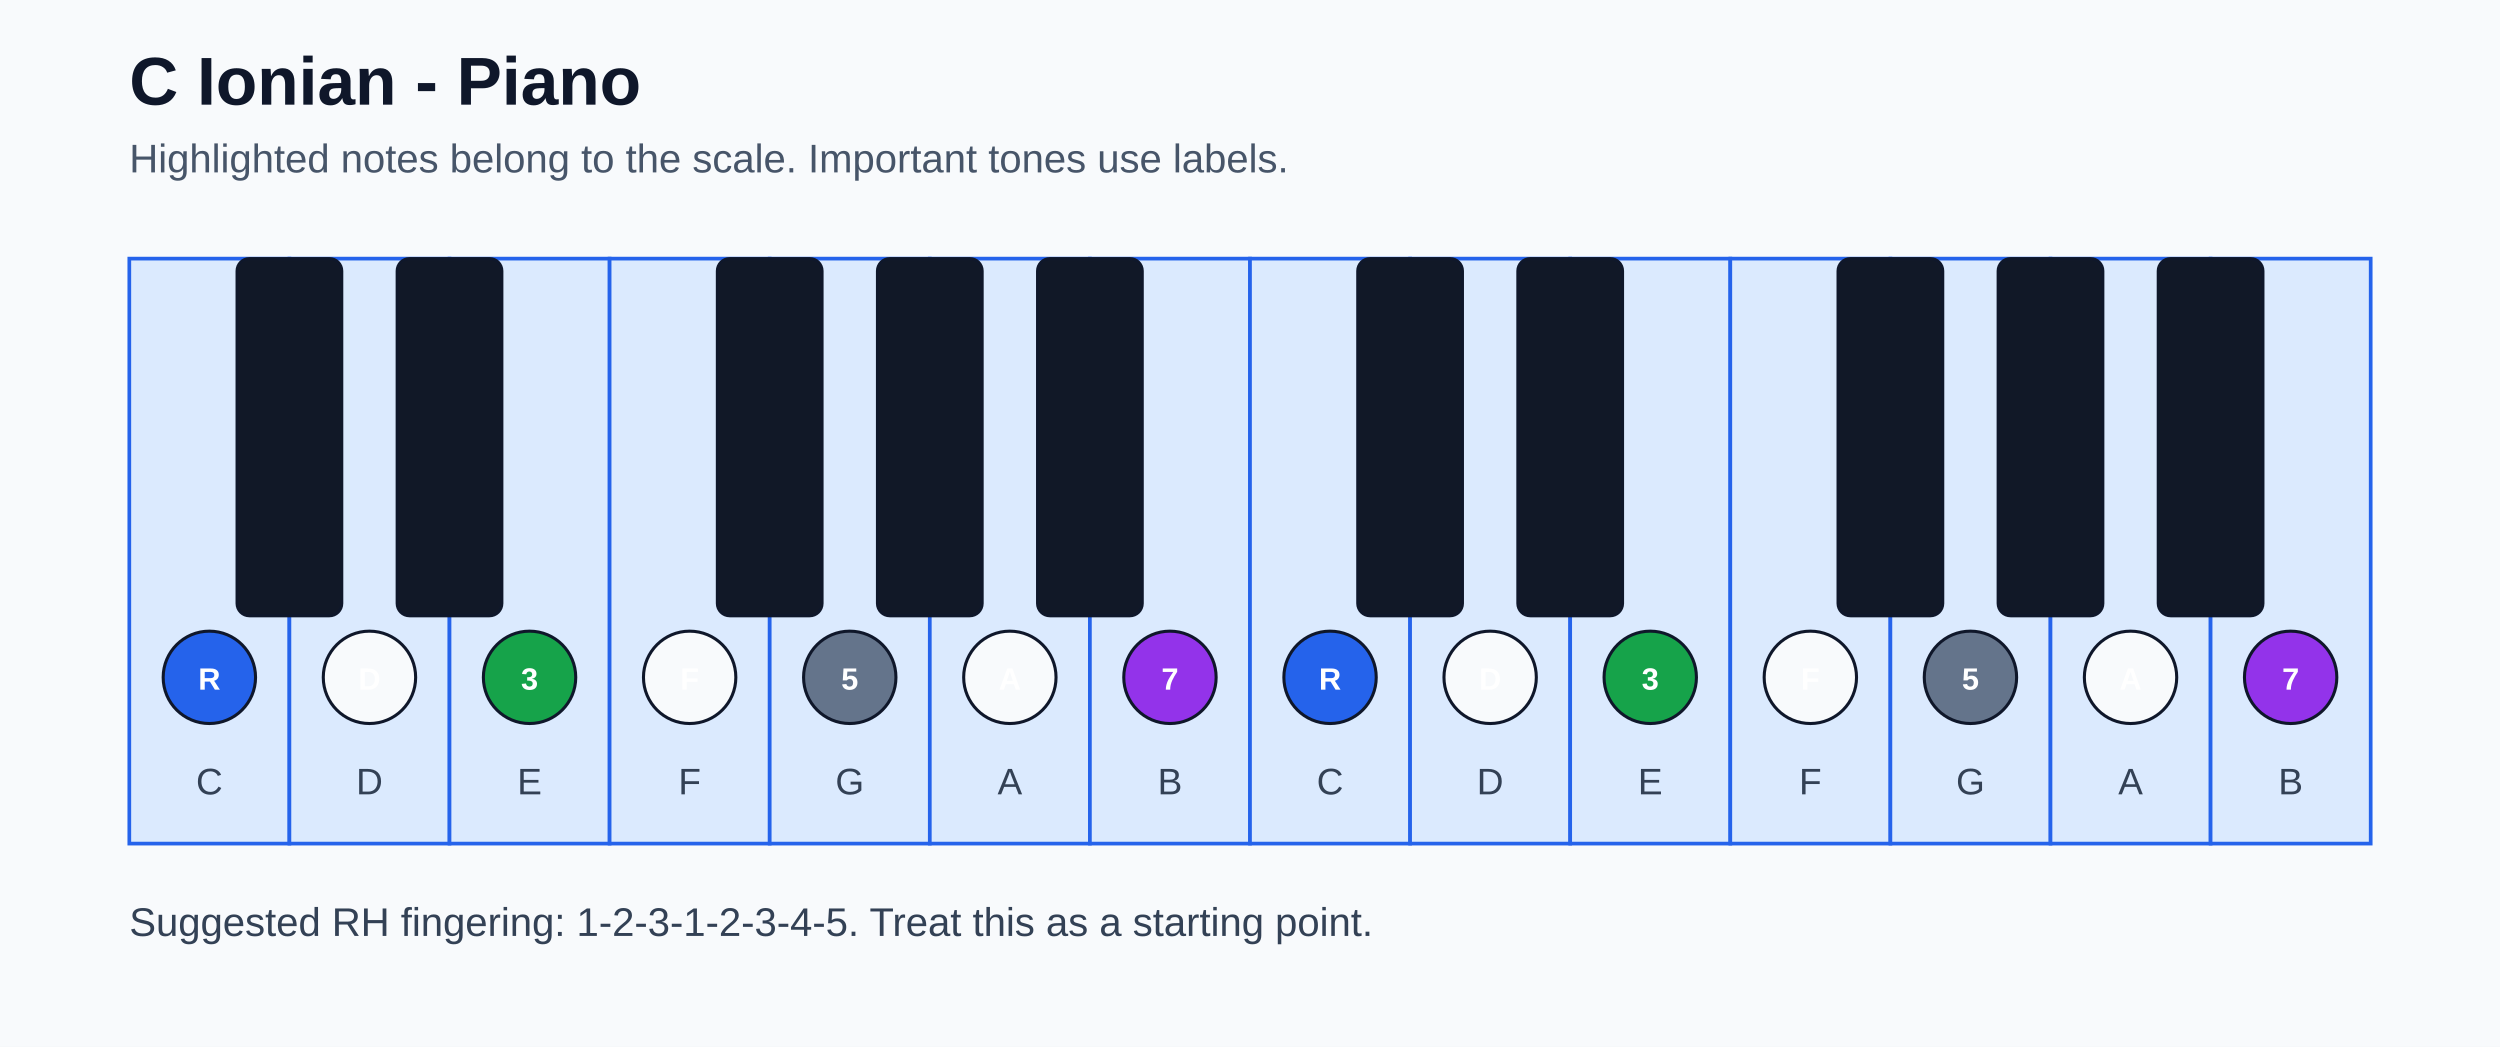
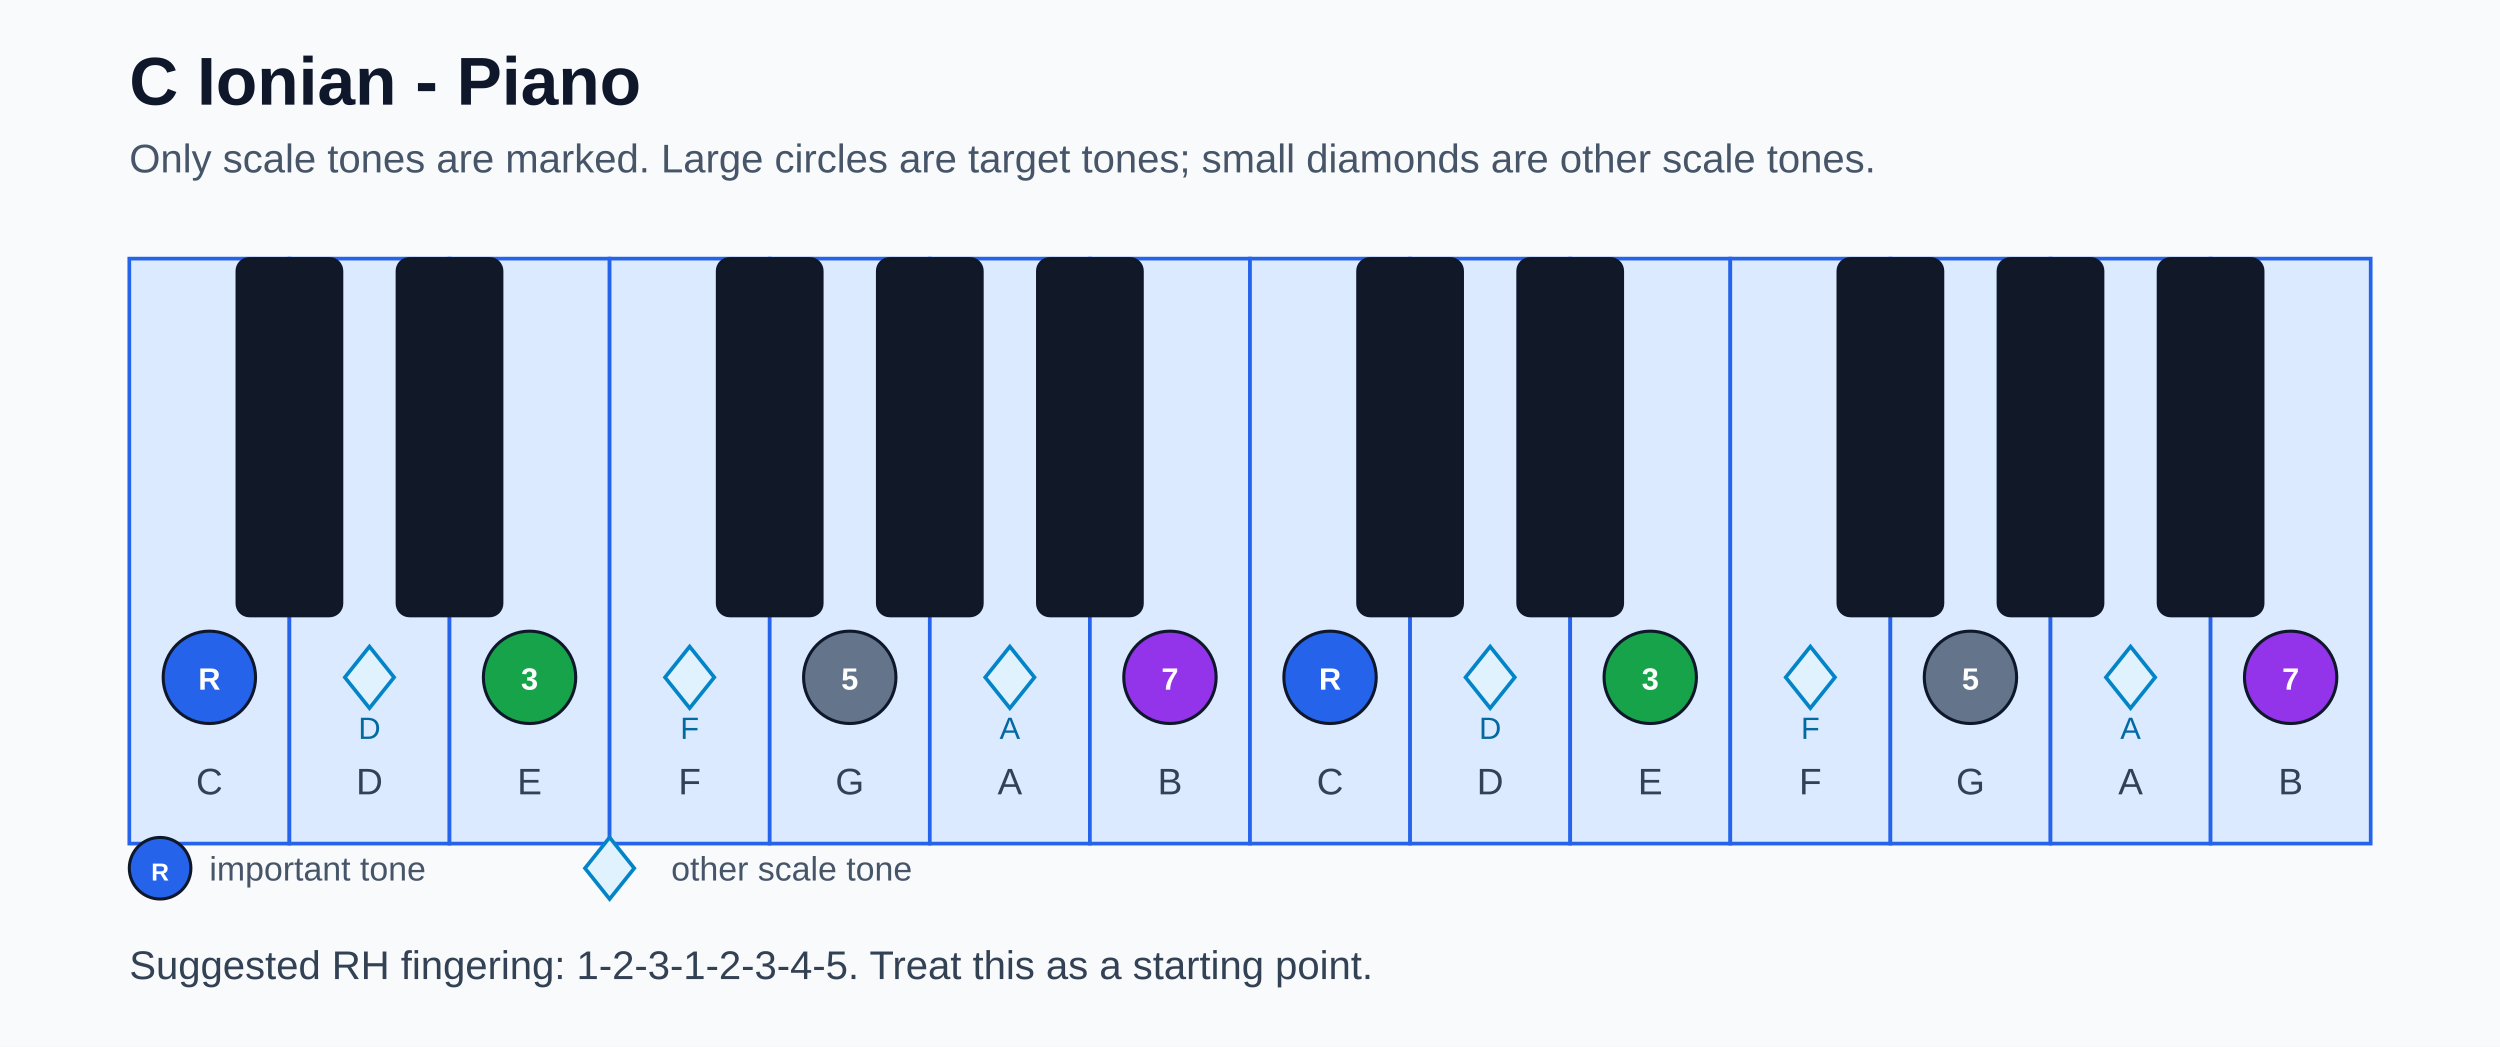
<svg xmlns="http://www.w3.org/2000/svg" width="812" height="340" viewBox="0 0 812 340">
  <rect width="100%" height="100%" fill="#f8fafc" />
  <text x="42" y="34" font-family="Arial, sans-serif" font-size="22" font-weight="700" fill="#0f172a">C Ionian - Piano</text>
-   <text x="42" y="56" font-family="Arial, sans-serif" font-size="13" fill="#475569">Highlighted notes belong to the scale. Important tones use labels.</text>
+   <text x="42" y="56" font-family="Arial, sans-serif" font-size="13" fill="#475569">Only scale tones are marked. Large circles are target tones; small diamonds are other scale tones.</text>
  <rect x="42" y="84" width="52" height="190" fill="#dbeafe" stroke="#2563eb" stroke-width="1.2" />
  <text x="68.0" y="258" text-anchor="middle" font-family="Arial, sans-serif" font-size="12" fill="#334155">C</text>
  <circle cx="68.0" cy="220" r="15" fill="#2563eb" stroke="#0f172a" stroke-width="1" />
  <text x="68.0" y="224" text-anchor="middle" font-family="Arial, sans-serif" font-size="10" font-weight="700" fill="#ffffff">R</text>
  <rect x="94" y="84" width="52" height="190" fill="#dbeafe" stroke="#2563eb" stroke-width="1.2" />
  <text x="120.0" y="258" text-anchor="middle" font-family="Arial, sans-serif" font-size="12" fill="#334155">D</text>
-   <circle cx="120.0" cy="220" r="15" fill="#f8fafc" stroke="#0f172a" stroke-width="1" />
-   <text x="120.0" y="224" text-anchor="middle" font-family="Arial, sans-serif" font-size="10" font-weight="700" fill="#ffffff">D</text>
+   <polygon points="120.0,210 128.0,220 120.0,230 112.0,220" fill="#e0f2fe" stroke="#0284c7" stroke-width="1.2" />
+   <text x="120.0" y="240" text-anchor="middle" font-family="Arial, sans-serif" font-size="10" fill="#0369a1">D</text>
  <rect x="146" y="84" width="52" height="190" fill="#dbeafe" stroke="#2563eb" stroke-width="1.2" />
  <text x="172.0" y="258" text-anchor="middle" font-family="Arial, sans-serif" font-size="12" fill="#334155">E</text>
  <circle cx="172.0" cy="220" r="15" fill="#16a34a" stroke="#0f172a" stroke-width="1" />
  <text x="172.0" y="224" text-anchor="middle" font-family="Arial, sans-serif" font-size="10" font-weight="700" fill="#ffffff">3</text>
  <rect x="198" y="84" width="52" height="190" fill="#dbeafe" stroke="#2563eb" stroke-width="1.2" />
  <text x="224.0" y="258" text-anchor="middle" font-family="Arial, sans-serif" font-size="12" fill="#334155">F</text>
-   <circle cx="224.0" cy="220" r="15" fill="#f8fafc" stroke="#0f172a" stroke-width="1" />
-   <text x="224.0" y="224" text-anchor="middle" font-family="Arial, sans-serif" font-size="10" font-weight="700" fill="#ffffff">F</text>
+   <polygon points="224.0,210 232.0,220 224.0,230 216.0,220" fill="#e0f2fe" stroke="#0284c7" stroke-width="1.2" />
+   <text x="224.0" y="240" text-anchor="middle" font-family="Arial, sans-serif" font-size="10" fill="#0369a1">F</text>
  <rect x="250" y="84" width="52" height="190" fill="#dbeafe" stroke="#2563eb" stroke-width="1.2" />
  <text x="276.0" y="258" text-anchor="middle" font-family="Arial, sans-serif" font-size="12" fill="#334155">G</text>
  <circle cx="276.0" cy="220" r="15" fill="#64748b" stroke="#0f172a" stroke-width="1" />
  <text x="276.0" y="224" text-anchor="middle" font-family="Arial, sans-serif" font-size="10" font-weight="700" fill="#ffffff">5</text>
  <rect x="302" y="84" width="52" height="190" fill="#dbeafe" stroke="#2563eb" stroke-width="1.2" />
  <text x="328.0" y="258" text-anchor="middle" font-family="Arial, sans-serif" font-size="12" fill="#334155">A</text>
-   <circle cx="328.0" cy="220" r="15" fill="#f8fafc" stroke="#0f172a" stroke-width="1" />
-   <text x="328.0" y="224" text-anchor="middle" font-family="Arial, sans-serif" font-size="10" font-weight="700" fill="#ffffff">A</text>
+   <polygon points="328.0,210 336.0,220 328.0,230 320.0,220" fill="#e0f2fe" stroke="#0284c7" stroke-width="1.2" />
+   <text x="328.0" y="240" text-anchor="middle" font-family="Arial, sans-serif" font-size="10" fill="#0369a1">A</text>
  <rect x="354" y="84" width="52" height="190" fill="#dbeafe" stroke="#2563eb" stroke-width="1.2" />
  <text x="380.0" y="258" text-anchor="middle" font-family="Arial, sans-serif" font-size="12" fill="#334155">B</text>
  <circle cx="380.0" cy="220" r="15" fill="#9333ea" stroke="#0f172a" stroke-width="1" />
  <text x="380.0" y="224" text-anchor="middle" font-family="Arial, sans-serif" font-size="10" font-weight="700" fill="#ffffff">7</text>
  <rect x="406" y="84" width="52" height="190" fill="#dbeafe" stroke="#2563eb" stroke-width="1.2" />
  <text x="432.0" y="258" text-anchor="middle" font-family="Arial, sans-serif" font-size="12" fill="#334155">C</text>
  <circle cx="432.0" cy="220" r="15" fill="#2563eb" stroke="#0f172a" stroke-width="1" />
  <text x="432.0" y="224" text-anchor="middle" font-family="Arial, sans-serif" font-size="10" font-weight="700" fill="#ffffff">R</text>
  <rect x="458" y="84" width="52" height="190" fill="#dbeafe" stroke="#2563eb" stroke-width="1.2" />
  <text x="484.0" y="258" text-anchor="middle" font-family="Arial, sans-serif" font-size="12" fill="#334155">D</text>
-   <circle cx="484.0" cy="220" r="15" fill="#f8fafc" stroke="#0f172a" stroke-width="1" />
-   <text x="484.0" y="224" text-anchor="middle" font-family="Arial, sans-serif" font-size="10" font-weight="700" fill="#ffffff">D</text>
+   <polygon points="484.0,210 492.0,220 484.0,230 476.0,220" fill="#e0f2fe" stroke="#0284c7" stroke-width="1.2" />
+   <text x="484.0" y="240" text-anchor="middle" font-family="Arial, sans-serif" font-size="10" fill="#0369a1">D</text>
  <rect x="510" y="84" width="52" height="190" fill="#dbeafe" stroke="#2563eb" stroke-width="1.2" />
  <text x="536.0" y="258" text-anchor="middle" font-family="Arial, sans-serif" font-size="12" fill="#334155">E</text>
  <circle cx="536.0" cy="220" r="15" fill="#16a34a" stroke="#0f172a" stroke-width="1" />
  <text x="536.0" y="224" text-anchor="middle" font-family="Arial, sans-serif" font-size="10" font-weight="700" fill="#ffffff">3</text>
  <rect x="562" y="84" width="52" height="190" fill="#dbeafe" stroke="#2563eb" stroke-width="1.2" />
  <text x="588.0" y="258" text-anchor="middle" font-family="Arial, sans-serif" font-size="12" fill="#334155">F</text>
-   <circle cx="588.0" cy="220" r="15" fill="#f8fafc" stroke="#0f172a" stroke-width="1" />
-   <text x="588.0" y="224" text-anchor="middle" font-family="Arial, sans-serif" font-size="10" font-weight="700" fill="#ffffff">F</text>
+   <polygon points="588.0,210 596.0,220 588.0,230 580.0,220" fill="#e0f2fe" stroke="#0284c7" stroke-width="1.2" />
+   <text x="588.0" y="240" text-anchor="middle" font-family="Arial, sans-serif" font-size="10" fill="#0369a1">F</text>
  <rect x="614" y="84" width="52" height="190" fill="#dbeafe" stroke="#2563eb" stroke-width="1.2" />
  <text x="640.0" y="258" text-anchor="middle" font-family="Arial, sans-serif" font-size="12" fill="#334155">G</text>
  <circle cx="640.0" cy="220" r="15" fill="#64748b" stroke="#0f172a" stroke-width="1" />
  <text x="640.0" y="224" text-anchor="middle" font-family="Arial, sans-serif" font-size="10" font-weight="700" fill="#ffffff">5</text>
  <rect x="666" y="84" width="52" height="190" fill="#dbeafe" stroke="#2563eb" stroke-width="1.2" />
  <text x="692.0" y="258" text-anchor="middle" font-family="Arial, sans-serif" font-size="12" fill="#334155">A</text>
-   <circle cx="692.0" cy="220" r="15" fill="#f8fafc" stroke="#0f172a" stroke-width="1" />
-   <text x="692.0" y="224" text-anchor="middle" font-family="Arial, sans-serif" font-size="10" font-weight="700" fill="#ffffff">A</text>
+   <polygon points="692.0,210 700.0,220 692.0,230 684.0,220" fill="#e0f2fe" stroke="#0284c7" stroke-width="1.2" />
+   <text x="692.0" y="240" text-anchor="middle" font-family="Arial, sans-serif" font-size="10" fill="#0369a1">A</text>
  <rect x="718" y="84" width="52" height="190" fill="#dbeafe" stroke="#2563eb" stroke-width="1.2" />
  <text x="744.0" y="258" text-anchor="middle" font-family="Arial, sans-serif" font-size="12" fill="#334155">B</text>
  <circle cx="744.0" cy="220" r="15" fill="#9333ea" stroke="#0f172a" stroke-width="1" />
  <text x="744.0" y="224" text-anchor="middle" font-family="Arial, sans-serif" font-size="10" font-weight="700" fill="#ffffff">7</text>
  <rect x="77.0" y="84" width="34" height="116" rx="4" fill="#111827" stroke="#0f172a" stroke-width="1" />
  <rect x="129.0" y="84" width="34" height="116" rx="4" fill="#111827" stroke="#0f172a" stroke-width="1" />
  <rect x="233.0" y="84" width="34" height="116" rx="4" fill="#111827" stroke="#0f172a" stroke-width="1" />
  <rect x="285.0" y="84" width="34" height="116" rx="4" fill="#111827" stroke="#0f172a" stroke-width="1" />
  <rect x="337.0" y="84" width="34" height="116" rx="4" fill="#111827" stroke="#0f172a" stroke-width="1" />
  <rect x="441.0" y="84" width="34" height="116" rx="4" fill="#111827" stroke="#0f172a" stroke-width="1" />
  <rect x="493.0" y="84" width="34" height="116" rx="4" fill="#111827" stroke="#0f172a" stroke-width="1" />
  <rect x="597.0" y="84" width="34" height="116" rx="4" fill="#111827" stroke="#0f172a" stroke-width="1" />
  <rect x="649.0" y="84" width="34" height="116" rx="4" fill="#111827" stroke="#0f172a" stroke-width="1" />
  <rect x="701.0" y="84" width="34" height="116" rx="4" fill="#111827" stroke="#0f172a" stroke-width="1" />
-   <text x="42" y="304" font-family="Arial, sans-serif" font-size="13" fill="#334155">Suggested RH fingering: 1-2-3-1-2-3-4-5. Treat this as a starting point.</text>
+   <circle cx="52" cy="282" r="10" fill="#2563eb" stroke="#0f172a" stroke-width="1" />
+   <text x="52" y="286" text-anchor="middle" font-family="Arial, sans-serif" font-size="8" font-weight="700" fill="#ffffff">R</text>
+   <text x="68" y="286" font-family="Arial, sans-serif" font-size="11" fill="#475569">important tone</text>
+   <polygon points="198,272 206,282 198,292 190,282" fill="#e0f2fe" stroke="#0284c7" stroke-width="1.2" />
+   <text x="218" y="286" font-family="Arial, sans-serif" font-size="11" fill="#475569">other scale tone</text>
+   <text x="42" y="318" font-family="Arial, sans-serif" font-size="13" fill="#334155">Suggested RH fingering: 1-2-3-1-2-3-4-5. Treat this as a starting point.</text>
</svg>
